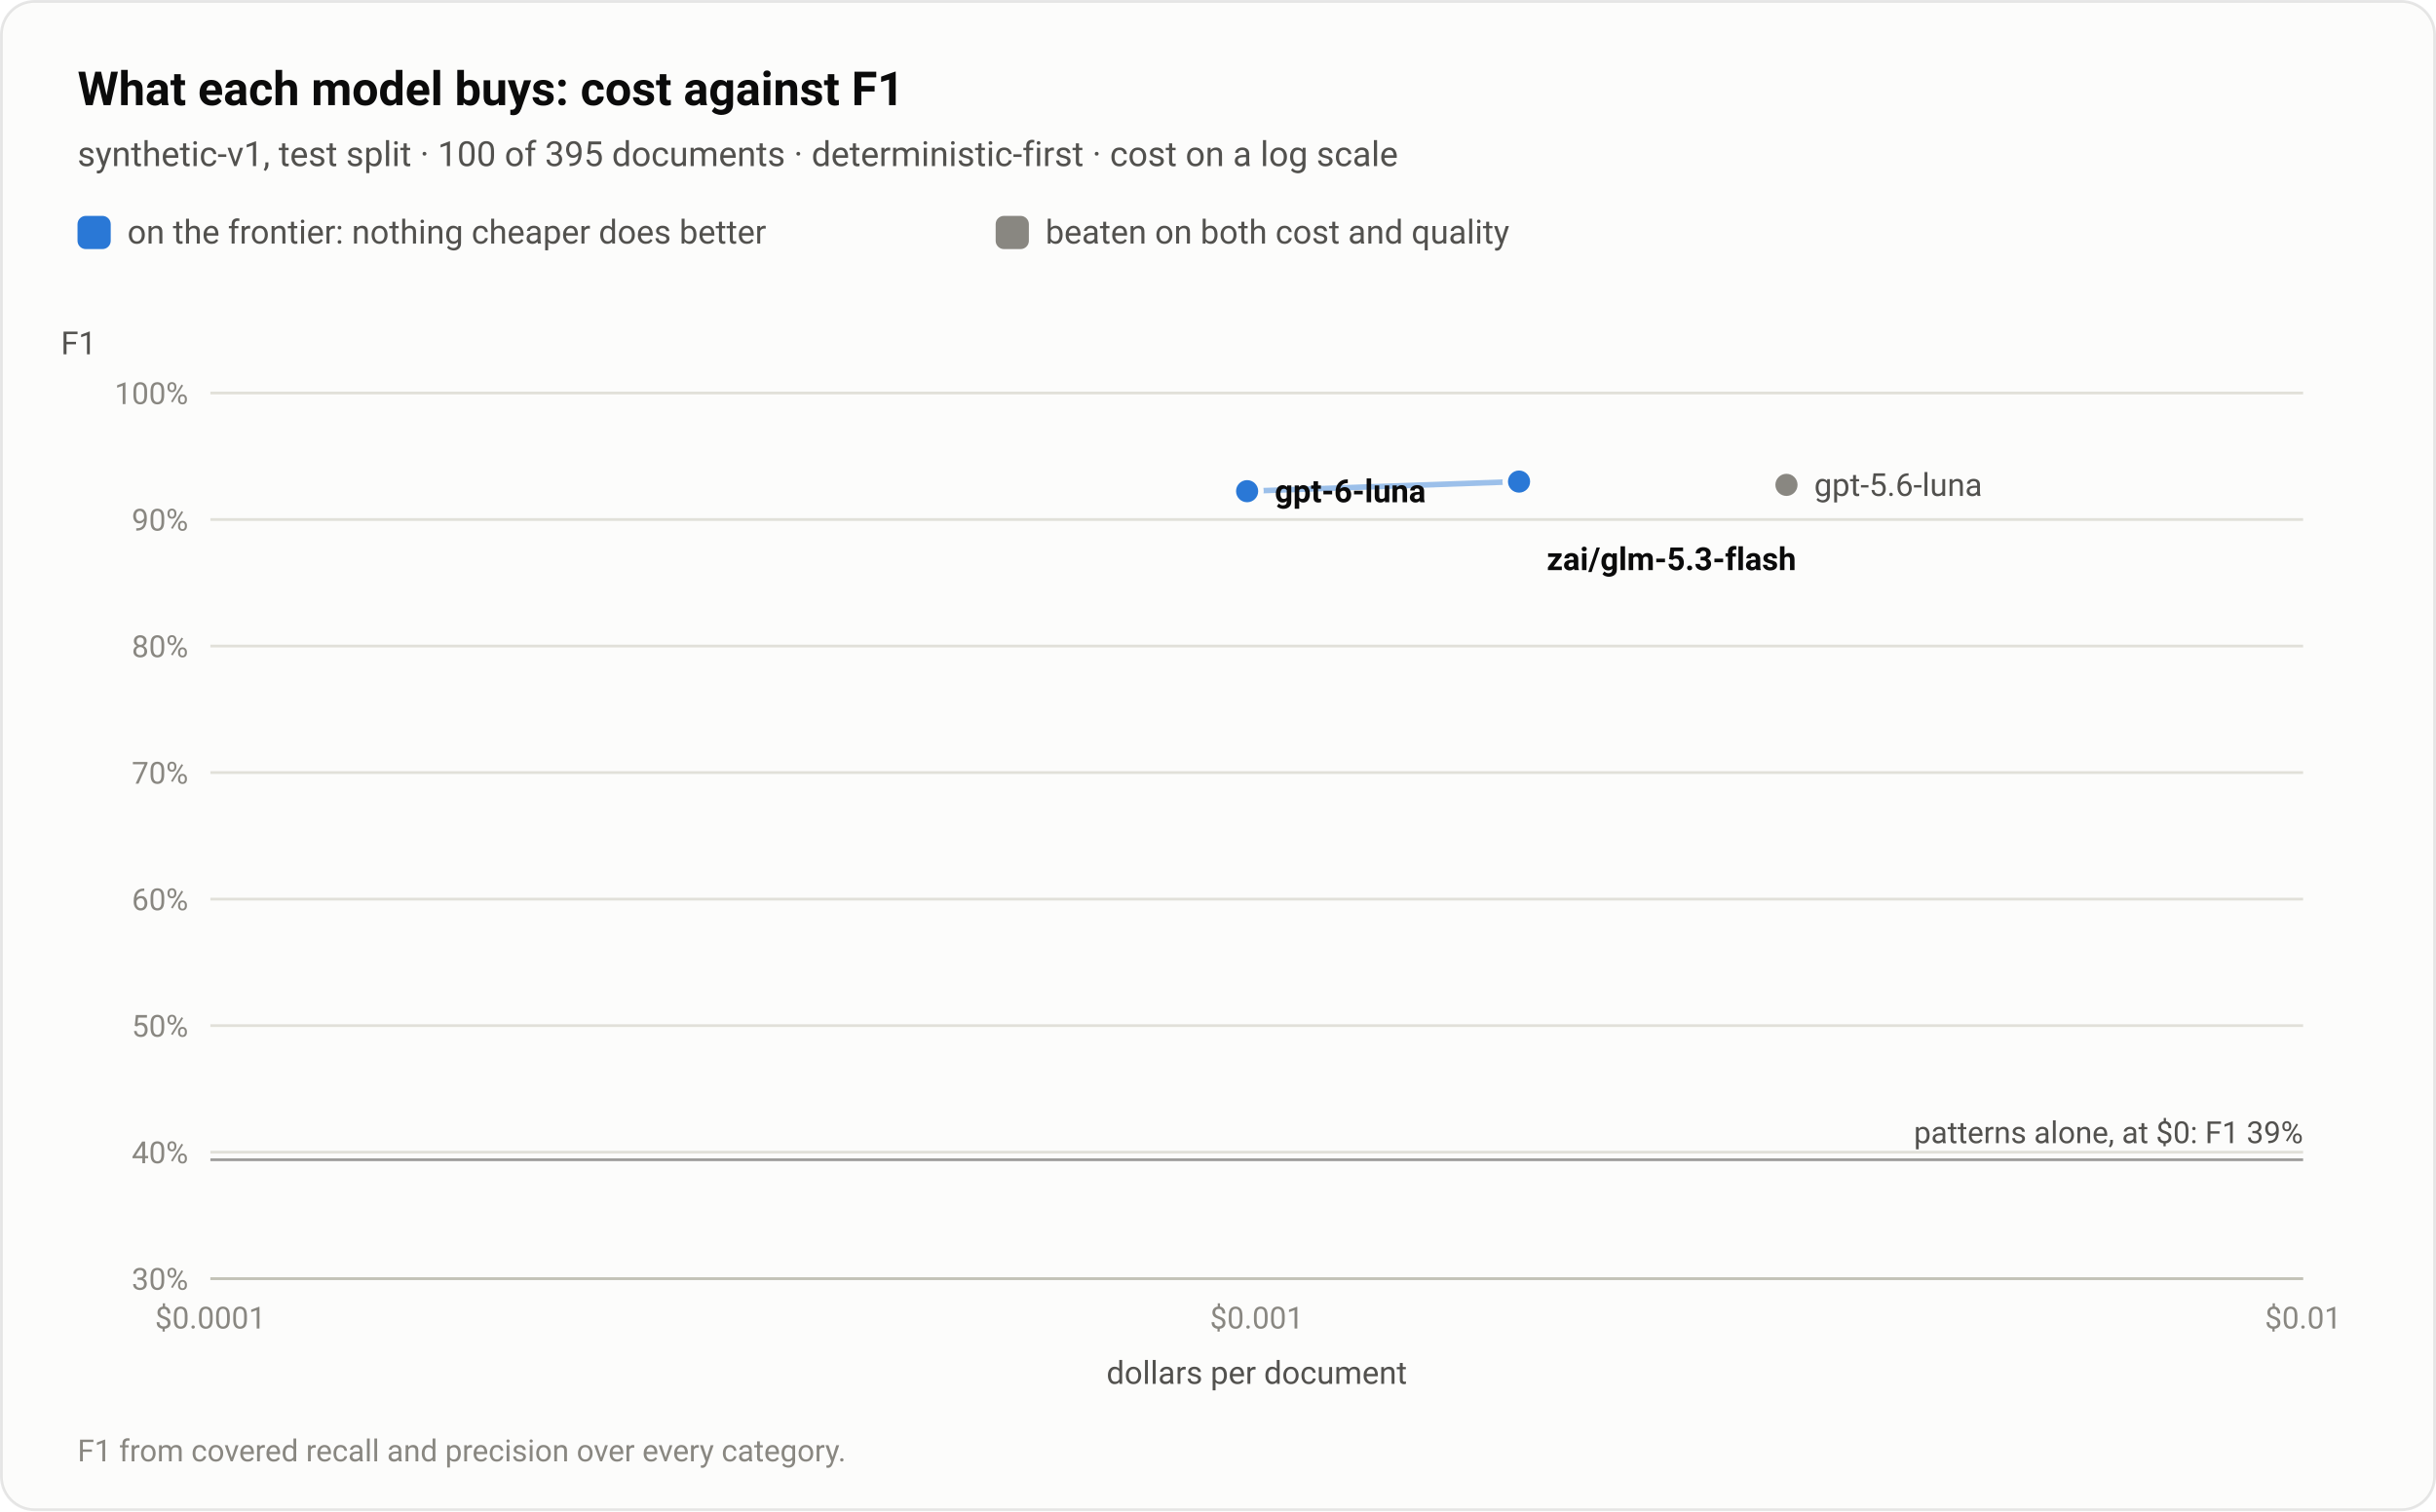
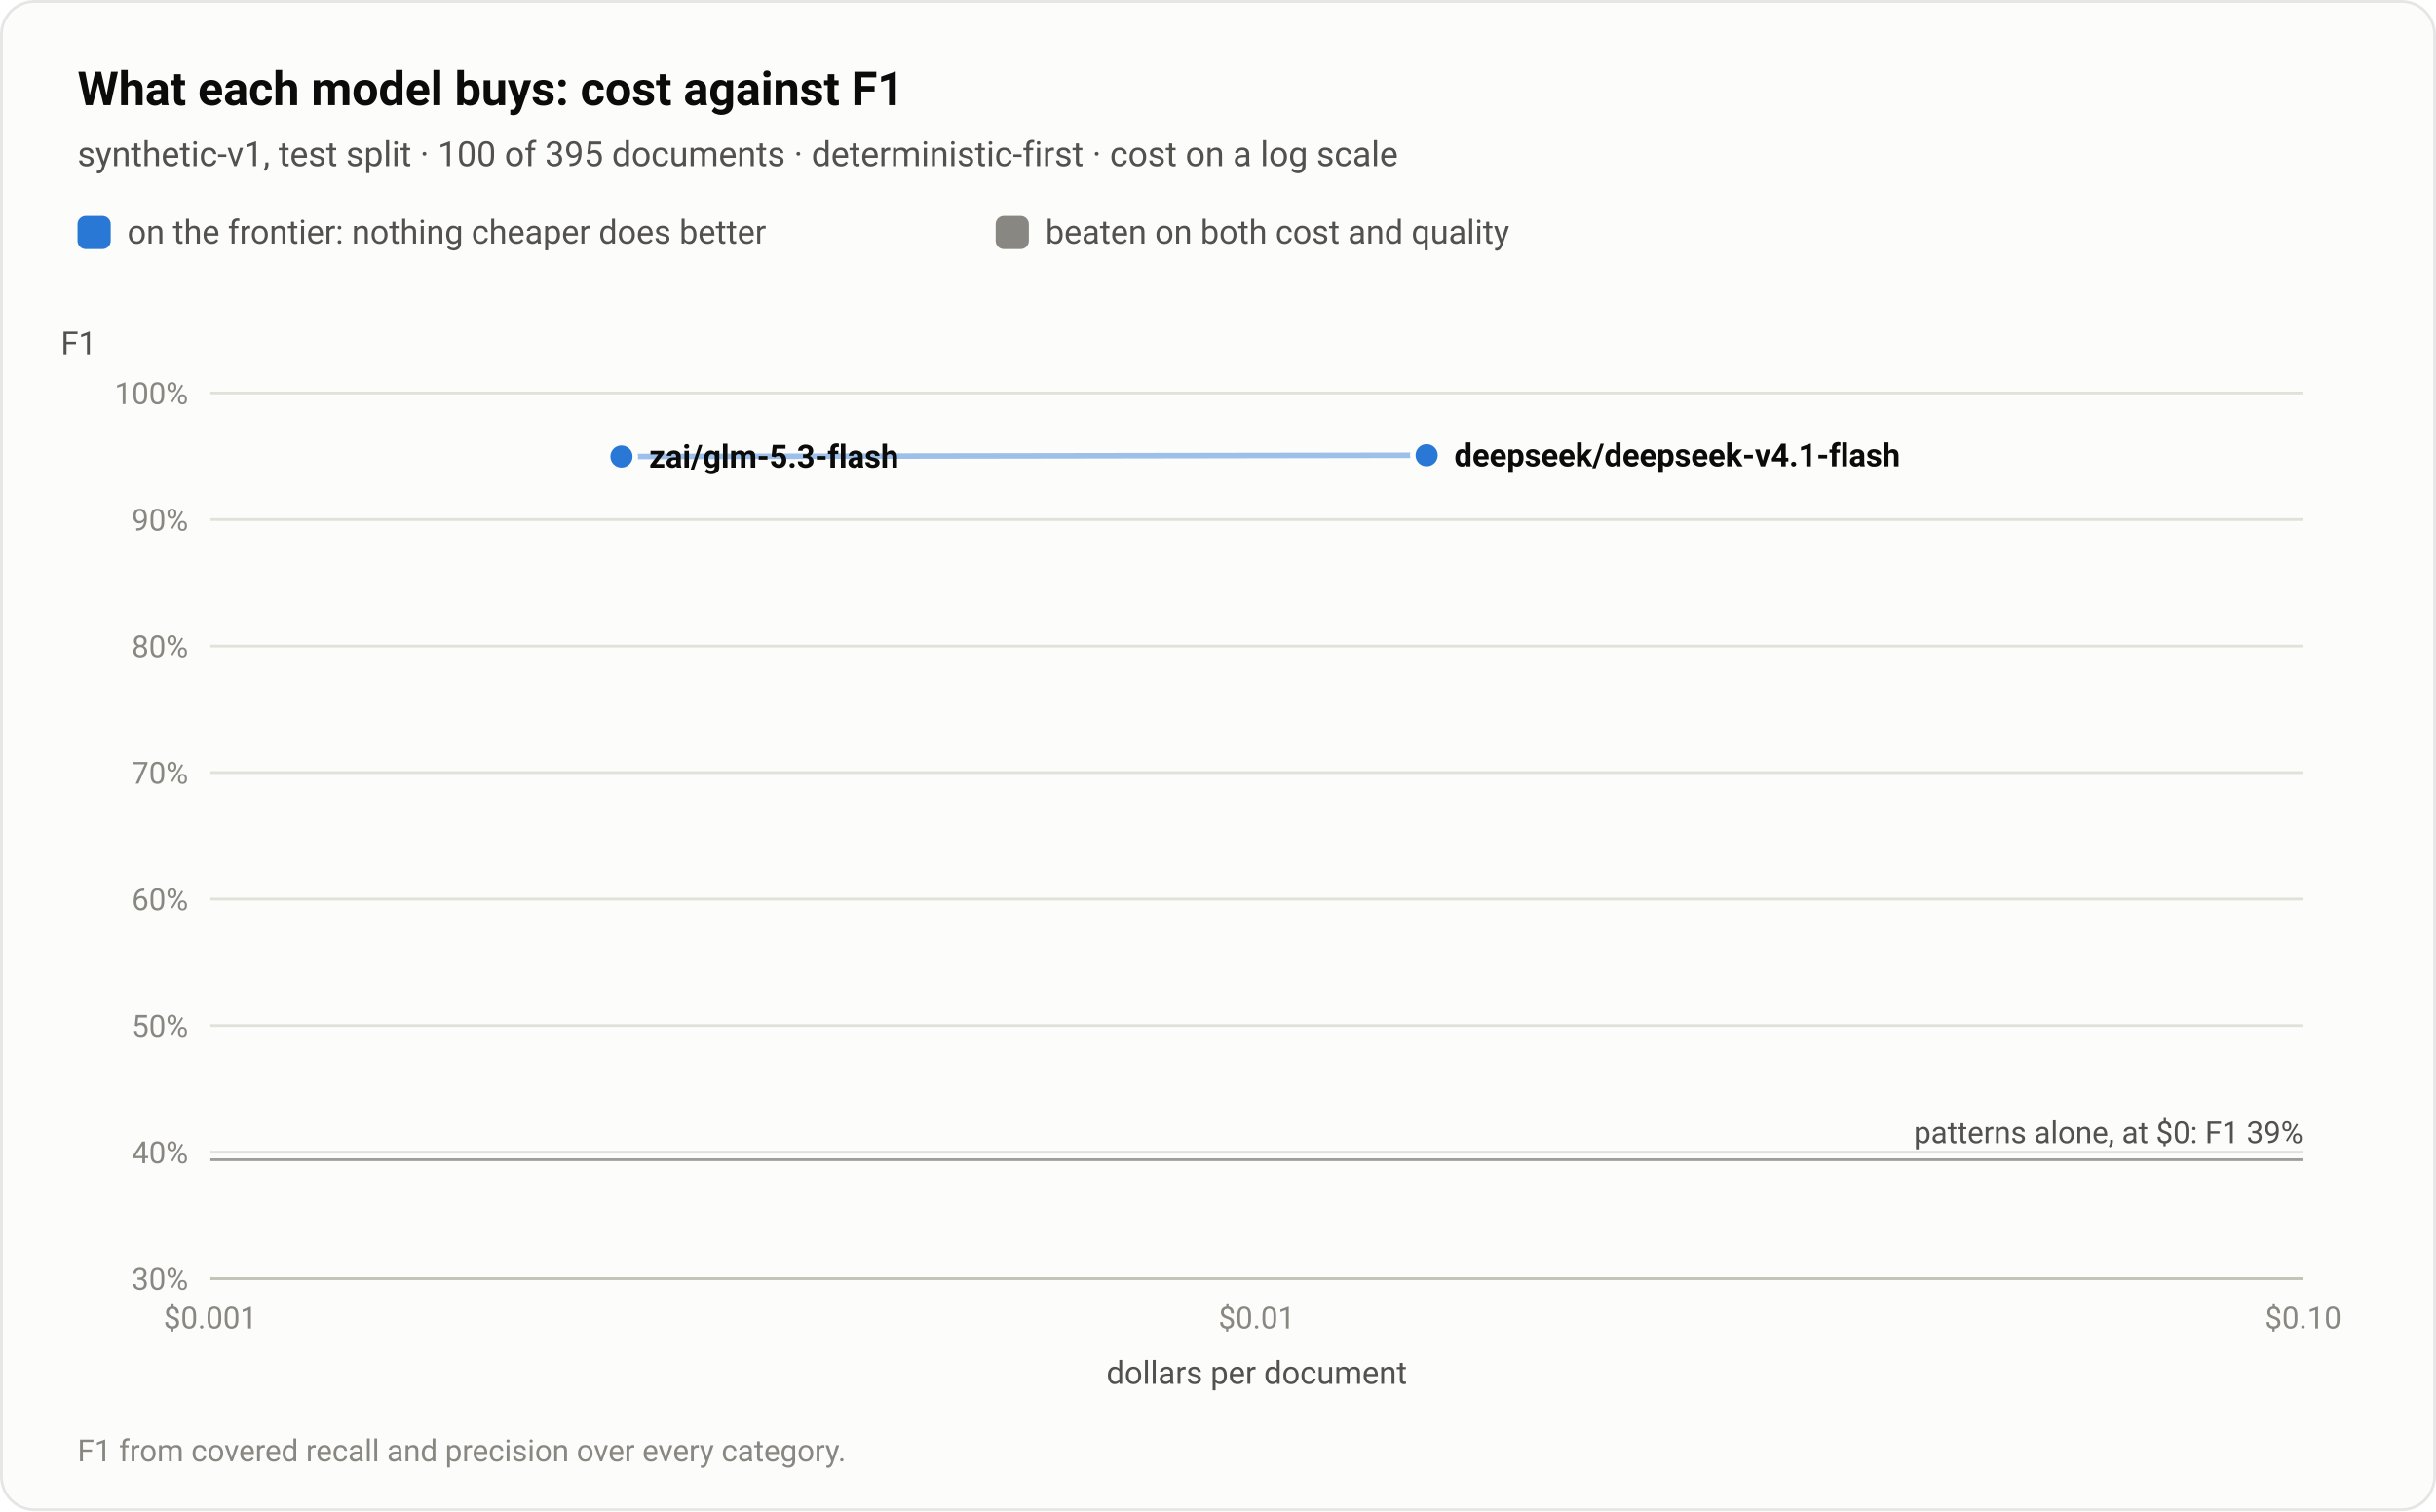
<svg xmlns="http://www.w3.org/2000/svg" width="880" height="546" viewBox="0 0 880 546" role="img" aria-labelledby="t d" font-family="system-ui, -apple-system, &quot;Segoe UI&quot;, Roboto, sans-serif">
  <rect x="0.5" y="0.5" width="879" height="545" rx="12" fill="#fcfcfb" stroke="rgba(11,11,11,0.10)" />
  <text x="28" y="38" font-size="17" font-weight="600" fill="#0b0b0b">What each model buys: cost against F1</text>
  <text x="28" y="60" font-size="12.5" fill="#52514e">synthetic-v1, test split · 100 of 395 documents · deterministic-first · cost on a log scale</text>
  <rect x="28" y="78" width="12" height="12" rx="3" fill="#2a78d6" />
  <text x="46" y="88" font-size="12" fill="#52514e">on the frontier: nothing cheaper does better</text>
  <rect x="359.68" y="78" width="12" height="12" rx="3" fill="#898781" />
  <text x="377.68" y="88" font-size="12" fill="#52514e">beaten on both cost and quality</text>
  <line x1="76" y1="462" x2="832" y2="462" stroke="#e1e0d9" />
  <text x="68" y="466" font-size="11" fill="#898781" text-anchor="end">30%</text>
  <line x1="76" y1="416.29" x2="832" y2="416.29" stroke="#e1e0d9" />
  <text x="68" y="420.29" font-size="11" fill="#898781" text-anchor="end">40%</text>
  <line x1="76" y1="370.57" x2="832" y2="370.57" stroke="#e1e0d9" />
  <text x="68" y="374.57" font-size="11" fill="#898781" text-anchor="end">50%</text>
  <line x1="76" y1="324.86" x2="832" y2="324.86" stroke="#e1e0d9" />
  <text x="68" y="328.86" font-size="11" fill="#898781" text-anchor="end">60%</text>
  <line x1="76" y1="279.14" x2="832" y2="279.14" stroke="#e1e0d9" />
  <text x="68" y="283.14" font-size="11" fill="#898781" text-anchor="end">70%</text>
  <line x1="76" y1="233.43" x2="832" y2="233.43" stroke="#e1e0d9" />
  <text x="68" y="237.43" font-size="11" fill="#898781" text-anchor="end">80%</text>
  <line x1="76" y1="187.71" x2="832" y2="187.71" stroke="#e1e0d9" />
  <text x="68" y="191.71" font-size="11" fill="#898781" text-anchor="end">90%</text>
  <line x1="76" y1="142" x2="832" y2="142" stroke="#e1e0d9" />
  <text x="68" y="146" font-size="11" fill="#898781" text-anchor="end">100%</text>
-   <text x="76" y="480" font-size="11" fill="#898781" text-anchor="middle">$0.0001</text>
-   <text x="454" y="480" font-size="11" fill="#898781" text-anchor="middle">$0.001</text>
-   <text x="832" y="480" font-size="11" fill="#898781" text-anchor="middle">$0.01</text>
+   <text x="76" y="480" font-size="11" fill="#898781" text-anchor="middle">$0.001</text>
+   <text x="454" y="480" font-size="11" fill="#898781" text-anchor="middle">$0.01</text>
+   <text x="832" y="480" font-size="11" fill="#898781" text-anchor="middle">$0.10</text>
  <line x1="76" y1="462" x2="832" y2="462" stroke="#c3c2b7" />
  <text x="454" y="500" font-size="11.5" fill="#52514e" text-anchor="middle">dollars per document</text>
  <text x="22" y="128" font-size="11.5" fill="#52514e">F1</text>
  <line x1="76" y1="419.03" x2="832" y2="419.03" stroke="#52514e" stroke-opacity="0.55" />
  <text x="832" y="413.03" font-size="11" fill="#52514e" text-anchor="end">patterns alone, at $0: F1 39%</text>
-   <polyline points="450.52,177.47 548.75,174" fill="none" stroke="#2a78d6" stroke-width="2" stroke-linejoin="round" stroke-linecap="round" stroke-opacity="0.45" />
+   <polyline points="224.51,164.95 515.37,164.49" fill="none" stroke="#2a78d6" stroke-width="2" stroke-linejoin="round" stroke-linecap="round" stroke-opacity="0.45" />
  <g>
-     <circle cx="450.52" cy="177.47" r="12" fill="transparent" />
-     <circle cx="450.52" cy="177.47" r="5" fill="#2a78d6" stroke="#fcfcfb" stroke-width="2" />
+     <circle cx="224.51" cy="164.95" r="12" fill="transparent" />
+     <circle cx="224.51" cy="164.95" r="5" fill="#2a78d6" stroke="#fcfcfb" stroke-width="2" />
  </g>
-   <text x="460.52" y="181.47" font-size="11.5" font-weight="600" fill="#0b0b0b">gpt-6-luna</text>
+   <text x="234.51" y="168.95" font-size="11.5" font-weight="600" fill="#0b0b0b">zai/glm-5.3-flash</text>
  <g>
-     <circle cx="548.75" cy="174" r="12" fill="transparent" />
-     <circle cx="548.75" cy="174" r="5" fill="#2a78d6" stroke="#fcfcfb" stroke-width="2" />
+     <circle cx="515.37" cy="164.49" r="12" fill="transparent" />
+     <circle cx="515.37" cy="164.49" r="5" fill="#2a78d6" stroke="#fcfcfb" stroke-width="2" />
  </g>
-   <text x="558.75" y="206" font-size="11.5" font-weight="600" fill="#0b0b0b">zai/glm-5.3-flash</text>
-   <g>
-     <circle cx="645.36" cy="175.19" r="12" fill="transparent" />
-     <circle cx="645.36" cy="175.19" r="5" fill="#898781" stroke="#fcfcfb" stroke-width="2" />
-   </g>
-   <text x="655.36" y="179.19" font-size="11.5" fill="#52514e">gpt-5.6-luna</text>
+   <text x="525.37" y="168.49" font-size="11.5" font-weight="600" fill="#0b0b0b">deepseek/deepseek-v4.1-flash</text>
  <text x="28" y="528" font-size="11" fill="#898781">F1 from covered recall and precision over every category.</text>
</svg>
